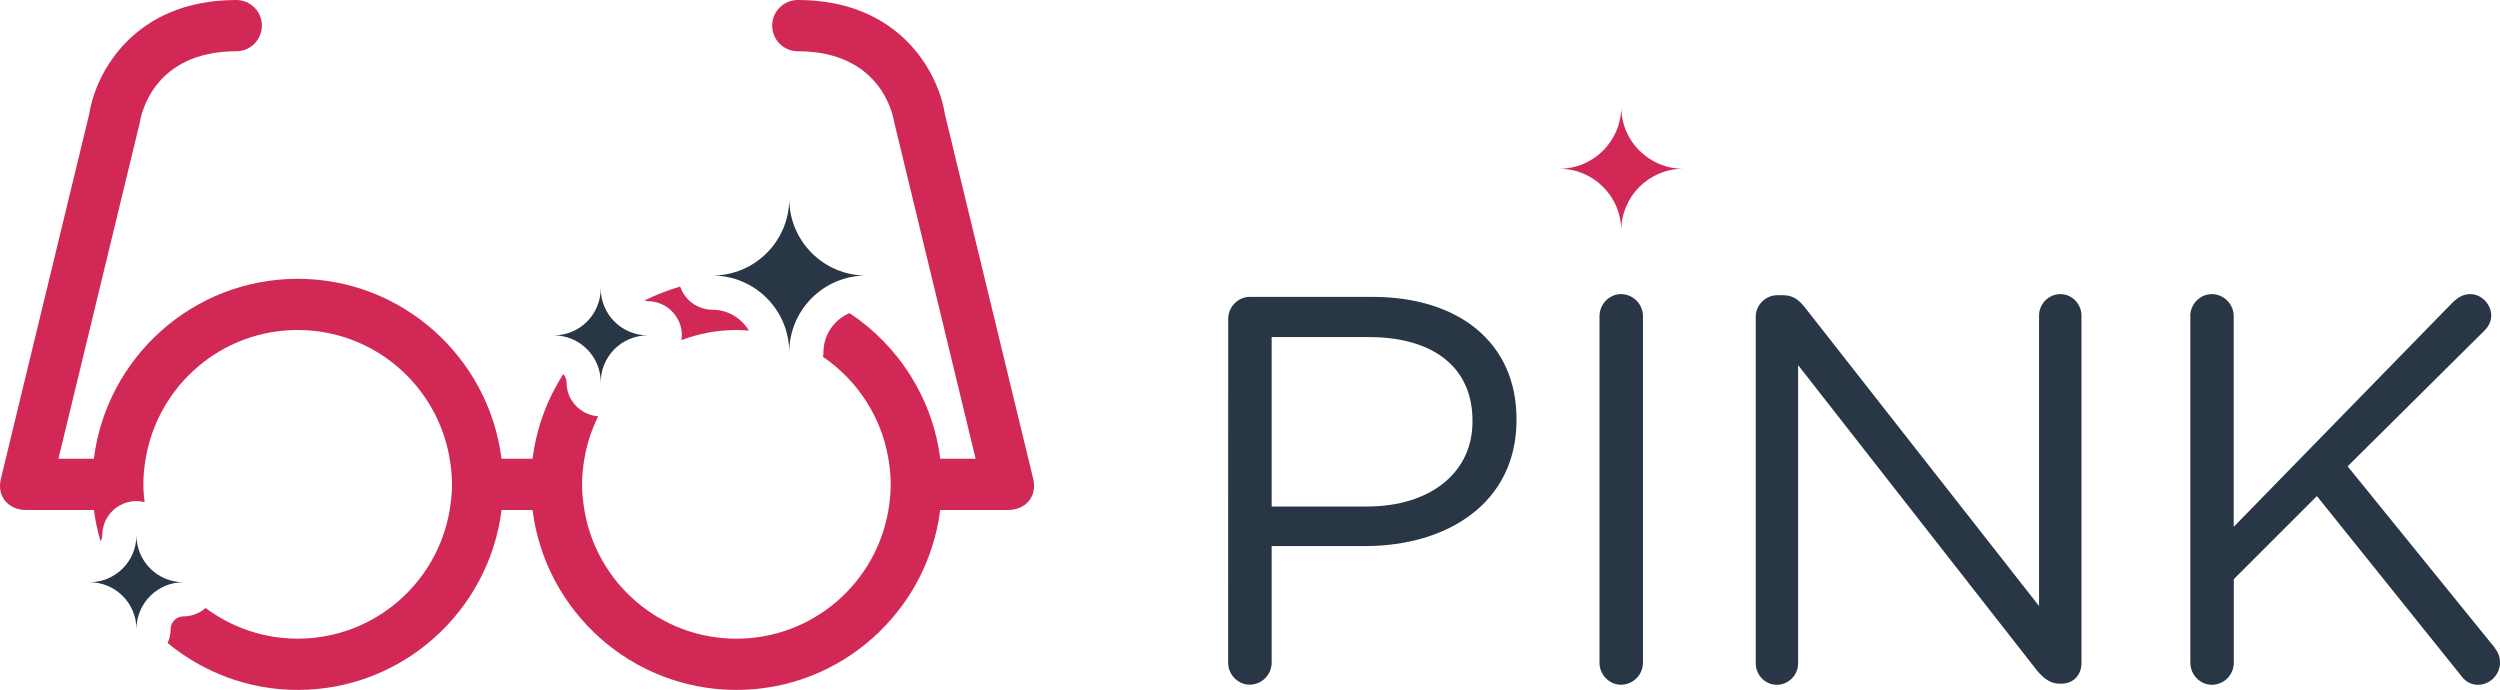
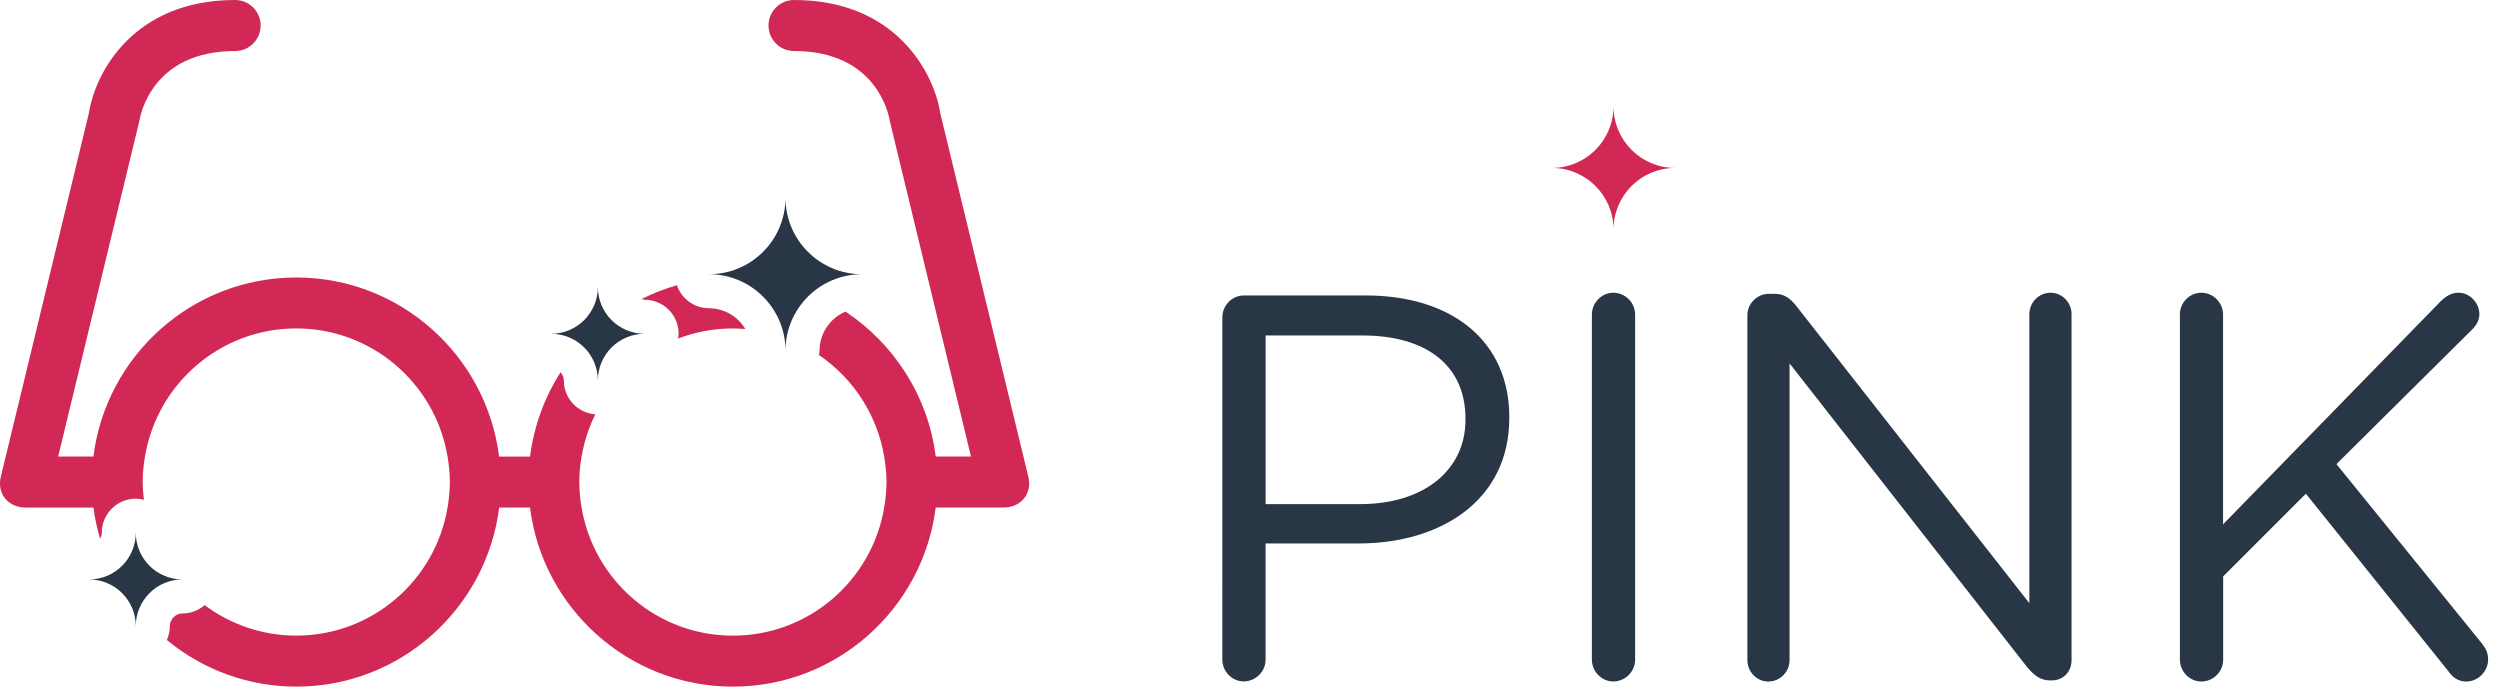
- <svg xmlns="http://www.w3.org/2000/svg" version="1.1" id="Layer_2" x="0px" y="0px" width="146.3px" height="40.375px" viewBox="0 0 146.3 40.375" enable-background="new 0 0 146.3 40.375" xml:space="preserve">
-   <g>
-     <path fill="#283645" d="M71.874,18.661c0-0.708,0.58-1.288,1.256-1.288h7.18c5.087,0,8.436,2.704,8.436,7.146v0.063 c0,4.86-4.057,7.373-8.854,7.373h-5.475v6.825c0,0.708-0.58,1.287-1.289,1.287c-0.676,0-1.256-0.58-1.256-1.287L71.874,18.661 L71.874,18.661z M79.988,29.641c3.734,0,6.182-1.996,6.182-4.959v-0.062c0-3.221-2.414-4.894-6.053-4.894h-5.699v9.917h5.57V29.641 z" />
-     <path fill="#283645" d="M93.603,18.5c0-0.708,0.579-1.288,1.255-1.288c0.709,0,1.288,0.58,1.288,1.288v20.283 c0,0.708-0.579,1.287-1.288,1.287c-0.676,0-1.255-0.579-1.255-1.287V18.5z" />
-     <path fill="#283645" d="M102.744,18.532c0-0.676,0.58-1.256,1.256-1.256h0.354c0.58,0,0.935,0.29,1.288,0.74l13.684,17.45V18.468 c0-0.676,0.547-1.256,1.256-1.256c0.676,0,1.225,0.58,1.225,1.256v20.349c0,0.677-0.48,1.19-1.158,1.19h-0.129 c-0.548,0-0.936-0.321-1.318-0.772l-13.976-17.867v17.449c0,0.677-0.547,1.257-1.257,1.257c-0.676,0-1.223-0.58-1.223-1.257V18.532 H102.744z" />
-     <path fill="#283645" d="M128.173,18.5c0-0.708,0.58-1.288,1.257-1.288c0.708,0,1.286,0.58,1.286,1.288v12.331l12.848-13.168 c0.29-0.257,0.579-0.451,0.998-0.451c0.676,0,1.225,0.612,1.225,1.256c0,0.354-0.162,0.644-0.42,0.901l-7.984,7.92l8.564,10.561 c0.225,0.291,0.354,0.547,0.354,0.936c0,0.676-0.577,1.288-1.285,1.288c-0.482,0-0.807-0.259-1.03-0.58l-8.401-10.464l-4.863,4.861 v4.895c0,0.708-0.578,1.288-1.286,1.288c-0.677,0-1.257-0.58-1.257-1.288V18.5H128.173z" />
-   </g>
-   <path fill="#D22856" d="M98.498,9.875c-2.002,0-3.623-1.623-3.623-3.624c0,2.001-1.623,3.624-3.625,3.624 c2.002,0,3.625,1.623,3.625,3.624C94.875,11.498,96.496,9.875,98.498,9.875z" />
-   <g>
-     <path fill="#D22856" d="M43.094,19.313c0.246,0,0.489,0.014,0.73,0.033c-0.437-0.728-1.227-1.221-2.136-1.221 c-0.877,0-1.614-0.568-1.884-1.354c-0.727,0.208-1.425,0.482-2.089,0.816c0.062,0.017,0.122,0.038,0.188,0.038c1.104,0,2,0.896,2,2 c0,0.096-0.015,0.188-0.028,0.281C40.875,19.524,41.959,19.313,43.094,19.313z" />
-     <path fill="#D22856" d="M60.462,28.016c-0.002-0.009-5.175-21.365-5.175-21.365C54.926,4.303,52.694,0,46.688,0 c-0.829,0-1.5,0.671-1.5,1.5s0.671,1.5,1.5,1.5c4.856,0,5.575,3.729,5.639,4.143l4.767,19.701h-2.073 c-0.445-3.557-2.453-6.628-5.305-8.522c-0.897,0.379-1.529,1.269-1.529,2.303c0,0.088-0.015,0.171-0.026,0.256 c1.991,1.358,3.415,3.489,3.829,5.965c0.082,0.488,0.135,0.987,0.135,1.5c0,0.512-0.053,1.012-0.135,1.5 c-0.716,4.271-4.421,7.53-8.896,7.53c-4.475,0-8.181-3.259-8.896-7.53c-0.082-0.488-0.135-0.988-0.135-1.5 c0-0.513,0.053-1.012,0.135-1.5c0.147-0.879,0.427-1.712,0.808-2.484c-1.034-0.077-1.852-0.932-1.852-1.984 c0-0.189-0.077-0.357-0.192-0.488c-0.938,1.469-1.569,3.149-1.795,4.957h-1.82c-0.741-5.927-5.802-10.531-11.927-10.531 S6.235,20.917,5.493,26.844H3.42L8.187,7.143C8.25,6.729,8.97,3,13.826,3c0.829,0,1.5-0.671,1.5-1.5S14.655,0,13.826,0 C7.82,0,5.588,4.303,5.227,6.651c0,0-5.173,21.356-5.175,21.365c-0.266,1.109,0.531,1.826,1.426,1.826 c0.012,0,0.023,0.004,0.036,0.004h3.982c0.079,0.629,0.215,1.237,0.387,1.831c0.059-0.106,0.102-0.224,0.102-0.354 c0-1.104,0.896-2,2-2c0.166,0,0.324,0.024,0.478,0.062c-0.043-0.343-0.074-0.688-0.074-1.042c0-0.512,0.053-1.011,0.135-1.5 c0.715-4.271,4.421-7.531,8.896-7.531s8.18,3.26,8.896,7.531c0.082,0.489,0.135,0.988,0.135,1.5s-0.053,1.012-0.135,1.5 c-0.715,4.272-4.421,7.531-8.896,7.531c-2.022,0-3.883-0.67-5.386-1.794c-0.35,0.302-0.8,0.491-1.299,0.491 c-0.413,0-0.749,0.336-0.749,0.748c0,0.289-0.065,0.563-0.176,0.812c2.075,1.708,4.722,2.743,7.614,2.743 c6.125,0,11.185-4.604,11.927-10.529h1.814c0.742,5.926,5.802,10.529,11.927,10.529s11.186-4.604,11.927-10.529H59 c0.012,0,0.023-0.005,0.036-0.005C59.931,29.842,60.728,29.125,60.462,28.016z" />
-   </g>
-   <g>
-     <g>
-       <path fill="#283645" d="M50.686,16.125c-2.485,0-4.499-2.014-4.499-4.499c0,2.485-2.014,4.499-4.499,4.499 c2.485,0,4.499,2.014,4.499,4.499C46.187,18.139,48.2,16.125,50.686,16.125z" />
-     </g>
-   </g>
-   <g>
-     <g>
-       <path fill="#283645" d="M37.904,19.626c-1.519,0-2.749-1.23-2.749-2.749c0,1.519-1.23,2.749-2.749,2.749 c1.519,0,2.749,1.229,2.749,2.749C35.155,20.855,36.386,19.626,37.904,19.626z" />
-     </g>
-   </g>
-   <g>
-     <g>
-       <path fill="#283645" d="M10.734,34.072c-1.519,0-2.749-1.23-2.749-2.75c0,1.52-1.23,2.75-2.749,2.75 c1.519,0,2.749,1.229,2.749,2.748C7.985,35.303,9.215,34.072,10.734,34.072z" />
-     </g>
-   </g>
+ <svg xmlns="http://www.w3.org/2000/svg" width="147" height="41">
+   <path d="M71.874 18.661c0-.708.58-1.288 1.256-1.288h7.18c5.087 0 8.436 2.704 8.436 7.146v.063c0 4.86-4.057 7.373-8.854 7.373h-5.475v6.825c0 .708-.58 1.287-1.289 1.287-.676 0-1.256-.58-1.256-1.287l.002-20.119zm8.114 10.98c3.734 0 6.182-1.996 6.182-4.959v-.062c0-3.221-2.414-4.894-6.053-4.894h-5.699v9.917h5.57v-.002zM93.603 18.5c0-.708.579-1.288 1.255-1.288.709 0 1.288.58 1.288 1.288v20.283a1.29 1.29 0 0 1-1.288 1.287c-.676 0-1.255-.579-1.255-1.287V18.5zm9.141.032c0-.676.58-1.256 1.256-1.256h.354c.58 0 .935.29 1.288.74l13.684 17.45V18.468c0-.676.547-1.256 1.256-1.256.676 0 1.225.58 1.225 1.256v20.349c0 .677-.48 1.19-1.158 1.19h-.129c-.548 0-.936-.321-1.318-.772l-13.976-17.867v17.449c0 .677-.547 1.257-1.257 1.257-.676 0-1.223-.58-1.223-1.257V18.532h-.002zm25.429-.032c0-.708.58-1.288 1.257-1.288.708 0 1.286.58 1.286 1.288v12.331l12.848-13.168c.29-.257.579-.451.998-.451.676 0 1.225.612 1.225 1.256 0 .354-.162.644-.42.901l-7.984 7.92 8.564 10.561c.225.291.354.547.354.936 0 .676-.577 1.288-1.285 1.288-.482 0-.807-.259-1.03-.58l-8.401-10.464-4.863 4.861v4.895a1.29 1.29 0 0 1-1.286 1.288c-.677 0-1.257-.58-1.257-1.288V18.5h-.006z" fill="#283645" />
+   <path fill="#D22856" d="M98.498 9.875a3.623 3.623 0 0 1-3.623-3.624 3.625 3.625 0 0 1-3.625 3.624 3.625 3.625 0 0 1 3.625 3.624 3.623 3.623 0 0 1 3.623-3.624zm-55.404 9.438c.246 0 .489.014.73.033a2.491 2.491 0 0 0-2.136-1.221 1.994 1.994 0 0 1-1.884-1.354c-.727.208-1.425.482-2.089.816l.188.038a2 2 0 0 1 2 2l-.028.281c1-.382 2.084-.593 3.219-.593zm17.368 8.703L55.287 6.651C54.926 4.303 52.694 0 46.688 0a1.5 1.5 0 1 0 0 3c4.856 0 5.575 3.729 5.639 4.143l4.767 19.701h-2.073c-.445-3.557-2.453-6.628-5.305-8.522a2.503 2.503 0 0 0-1.529 2.303l-.026.256a9.034 9.034 0 0 1 3.829 5.965c.082.488.135.987.135 1.5 0 .512-.053 1.012-.135 1.5-.716 4.271-4.421 7.53-8.896 7.53-4.475 0-8.181-3.259-8.896-7.53a9.035 9.035 0 0 1-.135-1.5c0-.513.053-1.012.135-1.5a8.945 8.945 0 0 1 .808-2.484 1.994 1.994 0 0 1-1.852-1.984.739.739 0 0 0-.192-.488 11.95 11.95 0 0 0-1.795 4.957h-1.82c-.741-5.927-5.802-10.531-11.927-10.531S6.235 20.917 5.493 26.844H3.42L8.187 7.143C8.25 6.729 8.97 3 13.826 3a1.5 1.5 0 1 0 0-3C7.82 0 5.588 4.303 5.227 6.651L.052 28.016c-.266 1.109.531 1.826 1.426 1.826l.036.004h3.982c.079.629.215 1.237.387 1.831a.726.726 0 0 0 .102-.354 2 2 0 0 1 2-2c.166 0 .324.024.478.062a8.337 8.337 0 0 1-.074-1.042c0-.512.053-1.011.135-1.5.715-4.271 4.421-7.531 8.896-7.531s8.18 3.26 8.896 7.531c.082.489.135.988.135 1.5s-.053 1.012-.135 1.5c-.715 4.272-4.421 7.531-8.896 7.531a8.959 8.959 0 0 1-5.386-1.794c-.35.302-.8.491-1.299.491a.75.75 0 0 0-.749.748c0 .289-.065.563-.176.812a11.94 11.94 0 0 0 7.614 2.743c6.125 0 11.185-4.604 11.927-10.529h1.814c.742 5.926 5.802 10.529 11.927 10.529s11.186-4.604 11.927-10.529H59l.036-.005c.895.002 1.692-.715 1.426-1.824z" />
+   <path fill="#283645" d="M50.686 16.125a4.499 4.499 0 0 1-4.499-4.499 4.499 4.499 0 0 1-4.499 4.499 4.499 4.499 0 0 1 4.499 4.499 4.498 4.498 0 0 1 4.499-4.499zm-12.782 3.501a2.748 2.748 0 0 1-2.749-2.749 2.748 2.748 0 0 1-2.749 2.749 2.747 2.747 0 0 1 2.749 2.749 2.748 2.748 0 0 1 2.749-2.749zm-27.17 14.446a2.748 2.748 0 0 1-2.749-2.75c0 1.52-1.23 2.75-2.749 2.75a2.747 2.747 0 0 1 2.749 2.748 2.748 2.748 0 0 1 2.749-2.748z" />
</svg>
